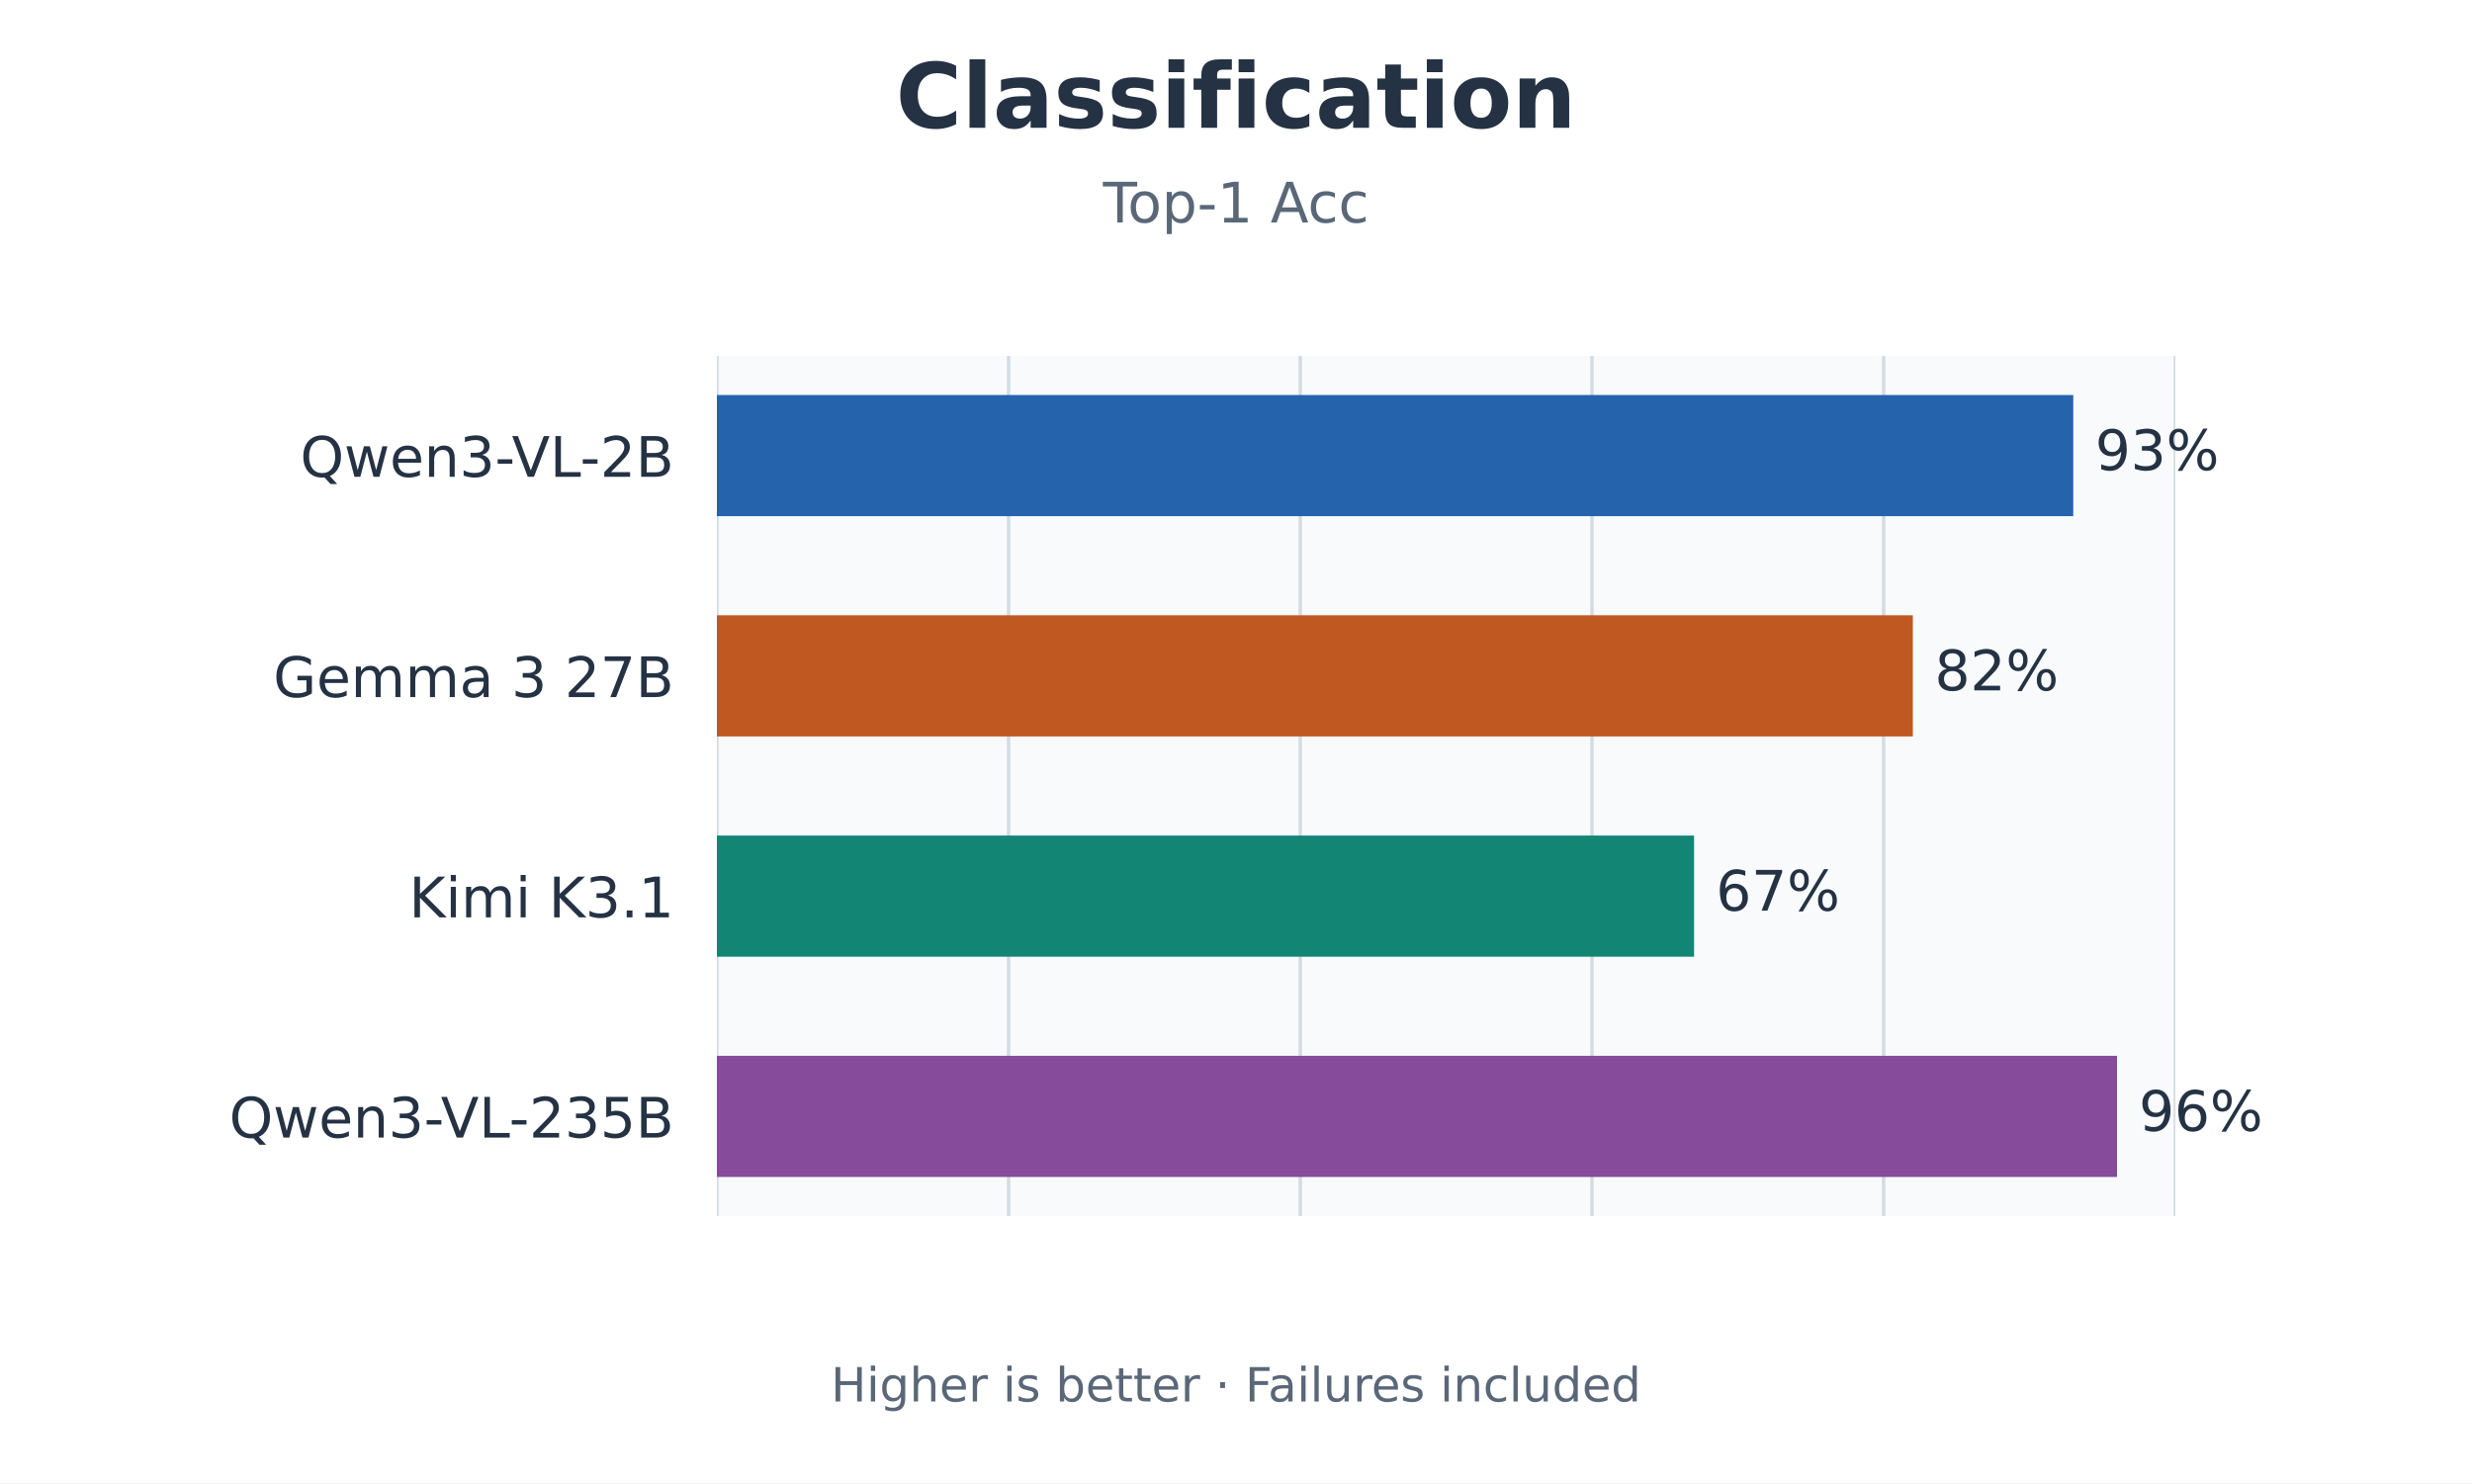
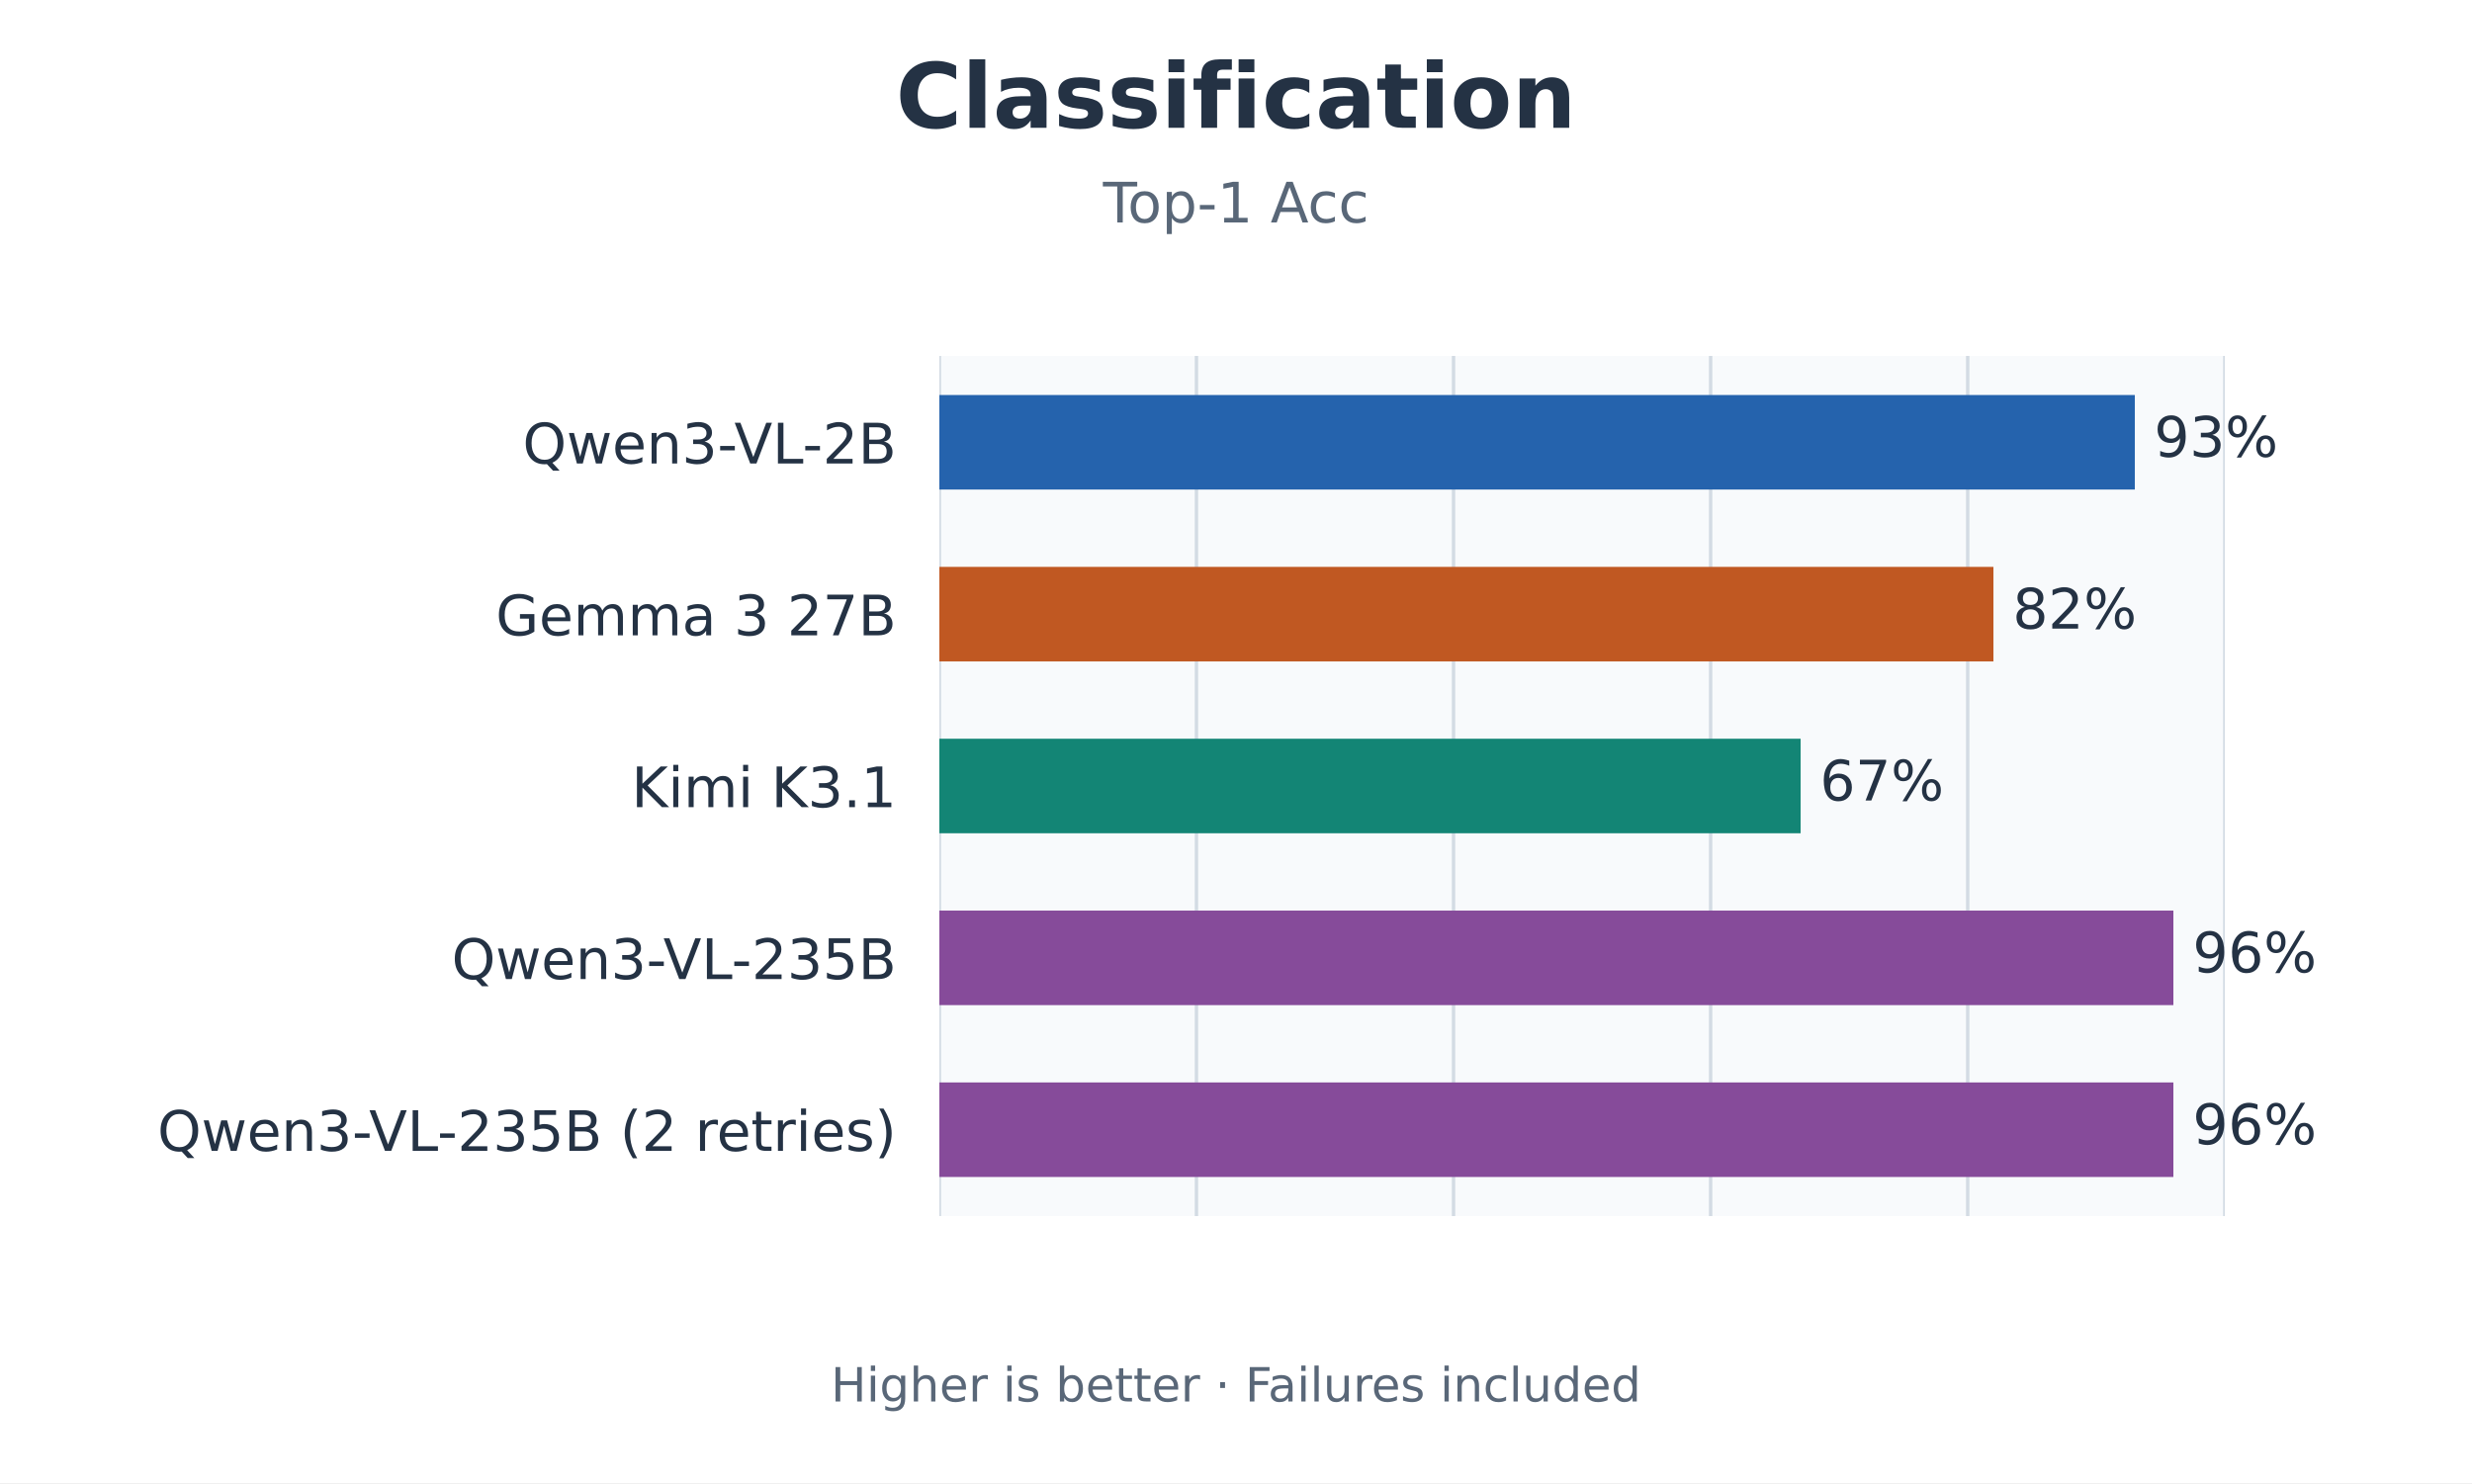
<svg xmlns="http://www.w3.org/2000/svg" width="576pt" height="345.6pt" viewBox="0 0 576 345.6" version="1.1">
  <defs>
    <style type="text/css">*{stroke-linejoin: round; stroke-linecap: butt}</style>
  </defs>
  <g id="figure_1">
    <g id="patch_1">
-       <path d="M 0 345.6  L 576 345.6  L 576 0  L 0 0  z " style="fill: #ffffff" />
+       <path d="M 0 345.6 L 576 345.6 L 576 0 L 0 0 z " style="fill: #ffffff" />
    </g>
    <g id="axes_1">
      <g id="patch_2">
-         <path d="M 167.04 283.392  L 506.88 283.392  L 506.88 82.944  L 167.04 82.944  z " style="fill: #f8fafc" />
+         <path d="M 218.88 283.392 L 518.4 283.392 L 518.4 82.944 L 218.88 82.944 z " style="fill: #f8fafc" />
      </g>
      <g id="matplotlib.axis_1">
        <g id="xtick_1">
          <g id="line2d_1">
-             <path d="M 167.04 283.392  L 167.04 82.944  " clip-path="url(#p53d1facaa8)" style="fill: none; stroke: #d3dbe4; stroke-width: 0.8; stroke-linecap: square" />
+             <path d="M 218.88 283.392 L 218.88 82.944 " clip-path="url(#p9a324c0101)" style="fill: none; stroke: #d3dbe4; stroke-width: 0.8; stroke-linecap: square" />
          </g>
          <g id="line2d_2" />
        </g>
        <g id="xtick_2">
          <g id="line2d_3">
-             <path d="M 235.008 283.392  L 235.008 82.944  " clip-path="url(#p53d1facaa8)" style="fill: none; stroke: #d3dbe4; stroke-width: 0.8; stroke-linecap: square" />
+             <path d="M 278.784 283.392 L 278.784 82.944 " clip-path="url(#p9a324c0101)" style="fill: none; stroke: #d3dbe4; stroke-width: 0.8; stroke-linecap: square" />
          </g>
          <g id="line2d_4" />
        </g>
        <g id="xtick_3">
          <g id="line2d_5">
-             <path d="M 302.976 283.392  L 302.976 82.944  " clip-path="url(#p53d1facaa8)" style="fill: none; stroke: #d3dbe4; stroke-width: 0.8; stroke-linecap: square" />
+             <path d="M 338.688 283.392 L 338.688 82.944 " clip-path="url(#p9a324c0101)" style="fill: none; stroke: #d3dbe4; stroke-width: 0.8; stroke-linecap: square" />
          </g>
          <g id="line2d_6" />
        </g>
        <g id="xtick_4">
          <g id="line2d_7">
-             <path d="M 370.944 283.392  L 370.944 82.944  " clip-path="url(#p53d1facaa8)" style="fill: none; stroke: #d3dbe4; stroke-width: 0.8; stroke-linecap: square" />
+             <path d="M 398.592 283.392 L 398.592 82.944 " clip-path="url(#p9a324c0101)" style="fill: none; stroke: #d3dbe4; stroke-width: 0.8; stroke-linecap: square" />
          </g>
          <g id="line2d_8" />
        </g>
        <g id="xtick_5">
          <g id="line2d_9">
-             <path d="M 438.912 283.392  L 438.912 82.944  " clip-path="url(#p53d1facaa8)" style="fill: none; stroke: #d3dbe4; stroke-width: 0.8; stroke-linecap: square" />
+             <path d="M 458.496 283.392 L 458.496 82.944 " clip-path="url(#p9a324c0101)" style="fill: none; stroke: #d3dbe4; stroke-width: 0.8; stroke-linecap: square" />
          </g>
          <g id="line2d_10" />
        </g>
        <g id="xtick_6">
          <g id="line2d_11">
-             <path d="M 506.88 283.392  L 506.88 82.944  " clip-path="url(#p53d1facaa8)" style="fill: none; stroke: #d3dbe4; stroke-width: 0.8; stroke-linecap: square" />
+             <path d="M 518.4 283.392 L 518.4 82.944 " clip-path="url(#p9a324c0101)" style="fill: none; stroke: #d3dbe4; stroke-width: 0.8; stroke-linecap: square" />
          </g>
          <g id="line2d_12" />
        </g>
      </g>
      <g id="matplotlib.axis_2">
        <g id="ytick_1">
          <g id="line2d_13" />
          <g id="text_1">
-             <text style="font-size: 13px; font-family: 'DejaVu Sans'; text-anchor: end; fill: #243244" x="157.04" y="111.11" transform="rotate(-0 157.04 111.1098)">Qwen3-VL-2B</text>
+             <text style="font-size: 13px; font-family: 'DejaVu Sans'; text-anchor: end; fill: #243244" x="208.88" y="108.007" transform="rotate(-0 208.88 108.0074)">Qwen3-VL-2B</text>
          </g>
        </g>
        <g id="ytick_2">
          <g id="line2d_14" />
          <g id="text_2">
-             <text style="font-size: 13px; font-family: 'DejaVu Sans'; text-anchor: end; fill: #243244" x="157.04" y="162.441" transform="rotate(-0 157.04 162.4409)">Gemma 3 27B</text>
+             <text style="font-size: 13px; font-family: 'DejaVu Sans'; text-anchor: end; fill: #243244" x="208.88" y="148.057" transform="rotate(-0 208.88 148.0569)">Gemma 3 27B</text>
          </g>
        </g>
        <g id="ytick_3">
          <g id="line2d_15" />
          <g id="text_3">
-             <text style="font-size: 13px; font-family: 'DejaVu Sans'; text-anchor: end; fill: #243244" x="157.04" y="213.773" transform="rotate(-0 157.04 213.7725)">Kimi K3.1</text>
+             <text style="font-size: 13px; font-family: 'DejaVu Sans'; text-anchor: end; fill: #243244" x="208.88" y="188.107" transform="rotate(-0 208.88 188.107)">Kimi K3.1</text>
          </g>
        </g>
        <g id="ytick_4">
          <g id="line2d_16" />
          <g id="text_4">
-             <text style="font-size: 13px; font-family: 'DejaVu Sans'; text-anchor: end; fill: #243244" x="157.04" y="265.103" transform="rotate(-0 157.04 265.1031)">Qwen3-VL-235B</text>
+             <text style="font-size: 13px; font-family: 'DejaVu Sans'; text-anchor: end; fill: #243244" x="208.88" y="228.156" transform="rotate(-0 208.88 228.156)">Qwen3-VL-235B</text>
+           </g>
+         </g>
+         <g id="ytick_5">
+           <g id="line2d_17" />
+           <g id="text_5">
+             <text style="font-size: 13px; font-family: 'DejaVu Sans'; text-anchor: end; fill: #243244" x="208.88" y="268.206" transform="rotate(-0 208.88 268.2061)">Qwen3-VL-235B (2 retries)</text>
          </g>
        </g>
      </g>
      <g id="patch_3">
-         <path d="M 167.04 92.055  L 483.091 92.055  L 483.091 120.287  L 167.04 120.287  z " clip-path="url(#p53d1facaa8)" style="fill: #2563ad" />
+         <path d="M 218.88 92.055 L 497.434 92.055 L 497.434 114.083 L 218.88 114.083 z " clip-path="url(#p9a324c0101)" style="fill: #2563ad" />
      </g>
      <g id="patch_4">
-         <path d="M 167.04 143.386  L 445.709 143.386  L 445.709 171.618  L 167.04 171.618  z " clip-path="url(#p53d1facaa8)" style="fill: #c05822" />
+         <path d="M 218.88 132.105 L 464.486 132.105 L 464.486 154.132 L 218.88 154.132 z " clip-path="url(#p9a324c0101)" style="fill: #c05822" />
      </g>
      <g id="patch_5">
-         <path d="M 167.04 194.718  L 394.733 194.718  L 394.733 222.95  L 167.04 222.95  z " clip-path="url(#p53d1facaa8)" style="fill: #138575" />
+         <path d="M 218.88 172.154 L 419.558 172.154 L 419.558 194.182 L 218.88 194.182 z " clip-path="url(#p9a324c0101)" style="fill: #138575" />
      </g>
      <g id="patch_6">
-         <path d="M 167.04 246.049  L 493.286 246.049  L 493.286 274.281  L 167.04 274.281  z " clip-path="url(#p53d1facaa8)" style="fill: #864b9a" />
+         <path d="M 218.88 212.204 L 506.419 212.204 L 506.419 234.231 L 218.88 234.231 z " clip-path="url(#p9a324c0101)" style="fill: #864b9a" />
      </g>
-       <g id="text_5">
-         <text style="font-size: 13px; font-family: 'DejaVu Sans'; text-anchor: start; fill: #243244" x="488.189" y="109.548" transform="rotate(-0 488.1888 109.5483)">93%</text>
+       <g id="patch_7">
+         <path d="M 218.88 252.253 L 506.419 252.253 L 506.419 274.281 L 218.88 274.281 z " clip-path="url(#p9a324c0101)" style="fill: #864b9a" />
      </g>
      <g id="text_6">
-         <text style="font-size: 13px; font-family: 'DejaVu Sans'; text-anchor: start; fill: #243244" x="450.806" y="160.879" transform="rotate(-0 450.8064 160.8794)">82%</text>
+         <text style="font-size: 13px; font-family: 'DejaVu Sans'; text-anchor: start; fill: #243244" x="501.926" y="106.446" transform="rotate(-0 501.9264 106.4459)">93%</text>
      </g>
      <g id="text_7">
-         <text style="font-size: 13px; font-family: 'DejaVu Sans'; text-anchor: start; fill: #243244" x="399.83" y="212.211" transform="rotate(-0 399.8304 212.2105)">67%</text>
+         <text style="font-size: 13px; font-family: 'DejaVu Sans'; text-anchor: start; fill: #243244" x="468.979" y="146.495" transform="rotate(-0 468.9792 146.4954)">82%</text>
      </g>
      <g id="text_8">
-         <text style="font-size: 13px; font-family: 'DejaVu Sans'; text-anchor: start; fill: #243244" x="498.384" y="263.542" transform="rotate(-0 498.384 263.5416)">96%</text>
+         <text style="font-size: 13px; font-family: 'DejaVu Sans'; text-anchor: start; fill: #243244" x="424.051" y="186.545" transform="rotate(-0 424.0512 186.545)">67%</text>
+       </g>
+       <g id="text_9">
+         <text style="font-size: 13px; font-family: 'DejaVu Sans'; text-anchor: start; fill: #243244" x="510.912" y="226.595" transform="rotate(-0 510.912 226.5945)">96%</text>
+       </g>
+       <g id="text_10">
+         <text style="font-size: 13px; font-family: 'DejaVu Sans'; text-anchor: start; fill: #243244" x="510.912" y="266.644" transform="rotate(-0 510.912 266.6441)">96%</text>
      </g>
    </g>
-     <g id="text_9">
+     <g id="text_11">
      <text style="font-weight: 700; font-size: 21px; font-family: 'DejaVu Sans'; text-anchor: middle; fill: #243244" x="288" y="29.781" transform="rotate(-0 288 29.78072)">Classification</text>
    </g>
-     <g id="text_10">
+     <g id="text_12">
      <text style="font-size: 13px; font-family: 'DejaVu Sans'; text-anchor: middle; fill: #596778" x="288" y="51.84" transform="rotate(-0 288 51.84)">Top-1 Acc</text>
    </g>
-     <g id="text_11">
+     <g id="text_13">
      <text style="font-size: 11px; font-family: 'DejaVu Sans'; text-anchor: middle; fill: #596778" x="288" y="326.592" transform="rotate(-0 288 326.592)">Higher is better · Failures included</text>
    </g>
  </g>
  <defs>
-     <clipPath id="p53d1facaa8">
-       <rect x="167.04" y="82.944" width="339.84" height="200.448" />
+     <clipPath id="p9a324c0101">
+       <rect x="218.88" y="82.944" width="299.52" height="200.448" />
    </clipPath>
  </defs>
</svg>
